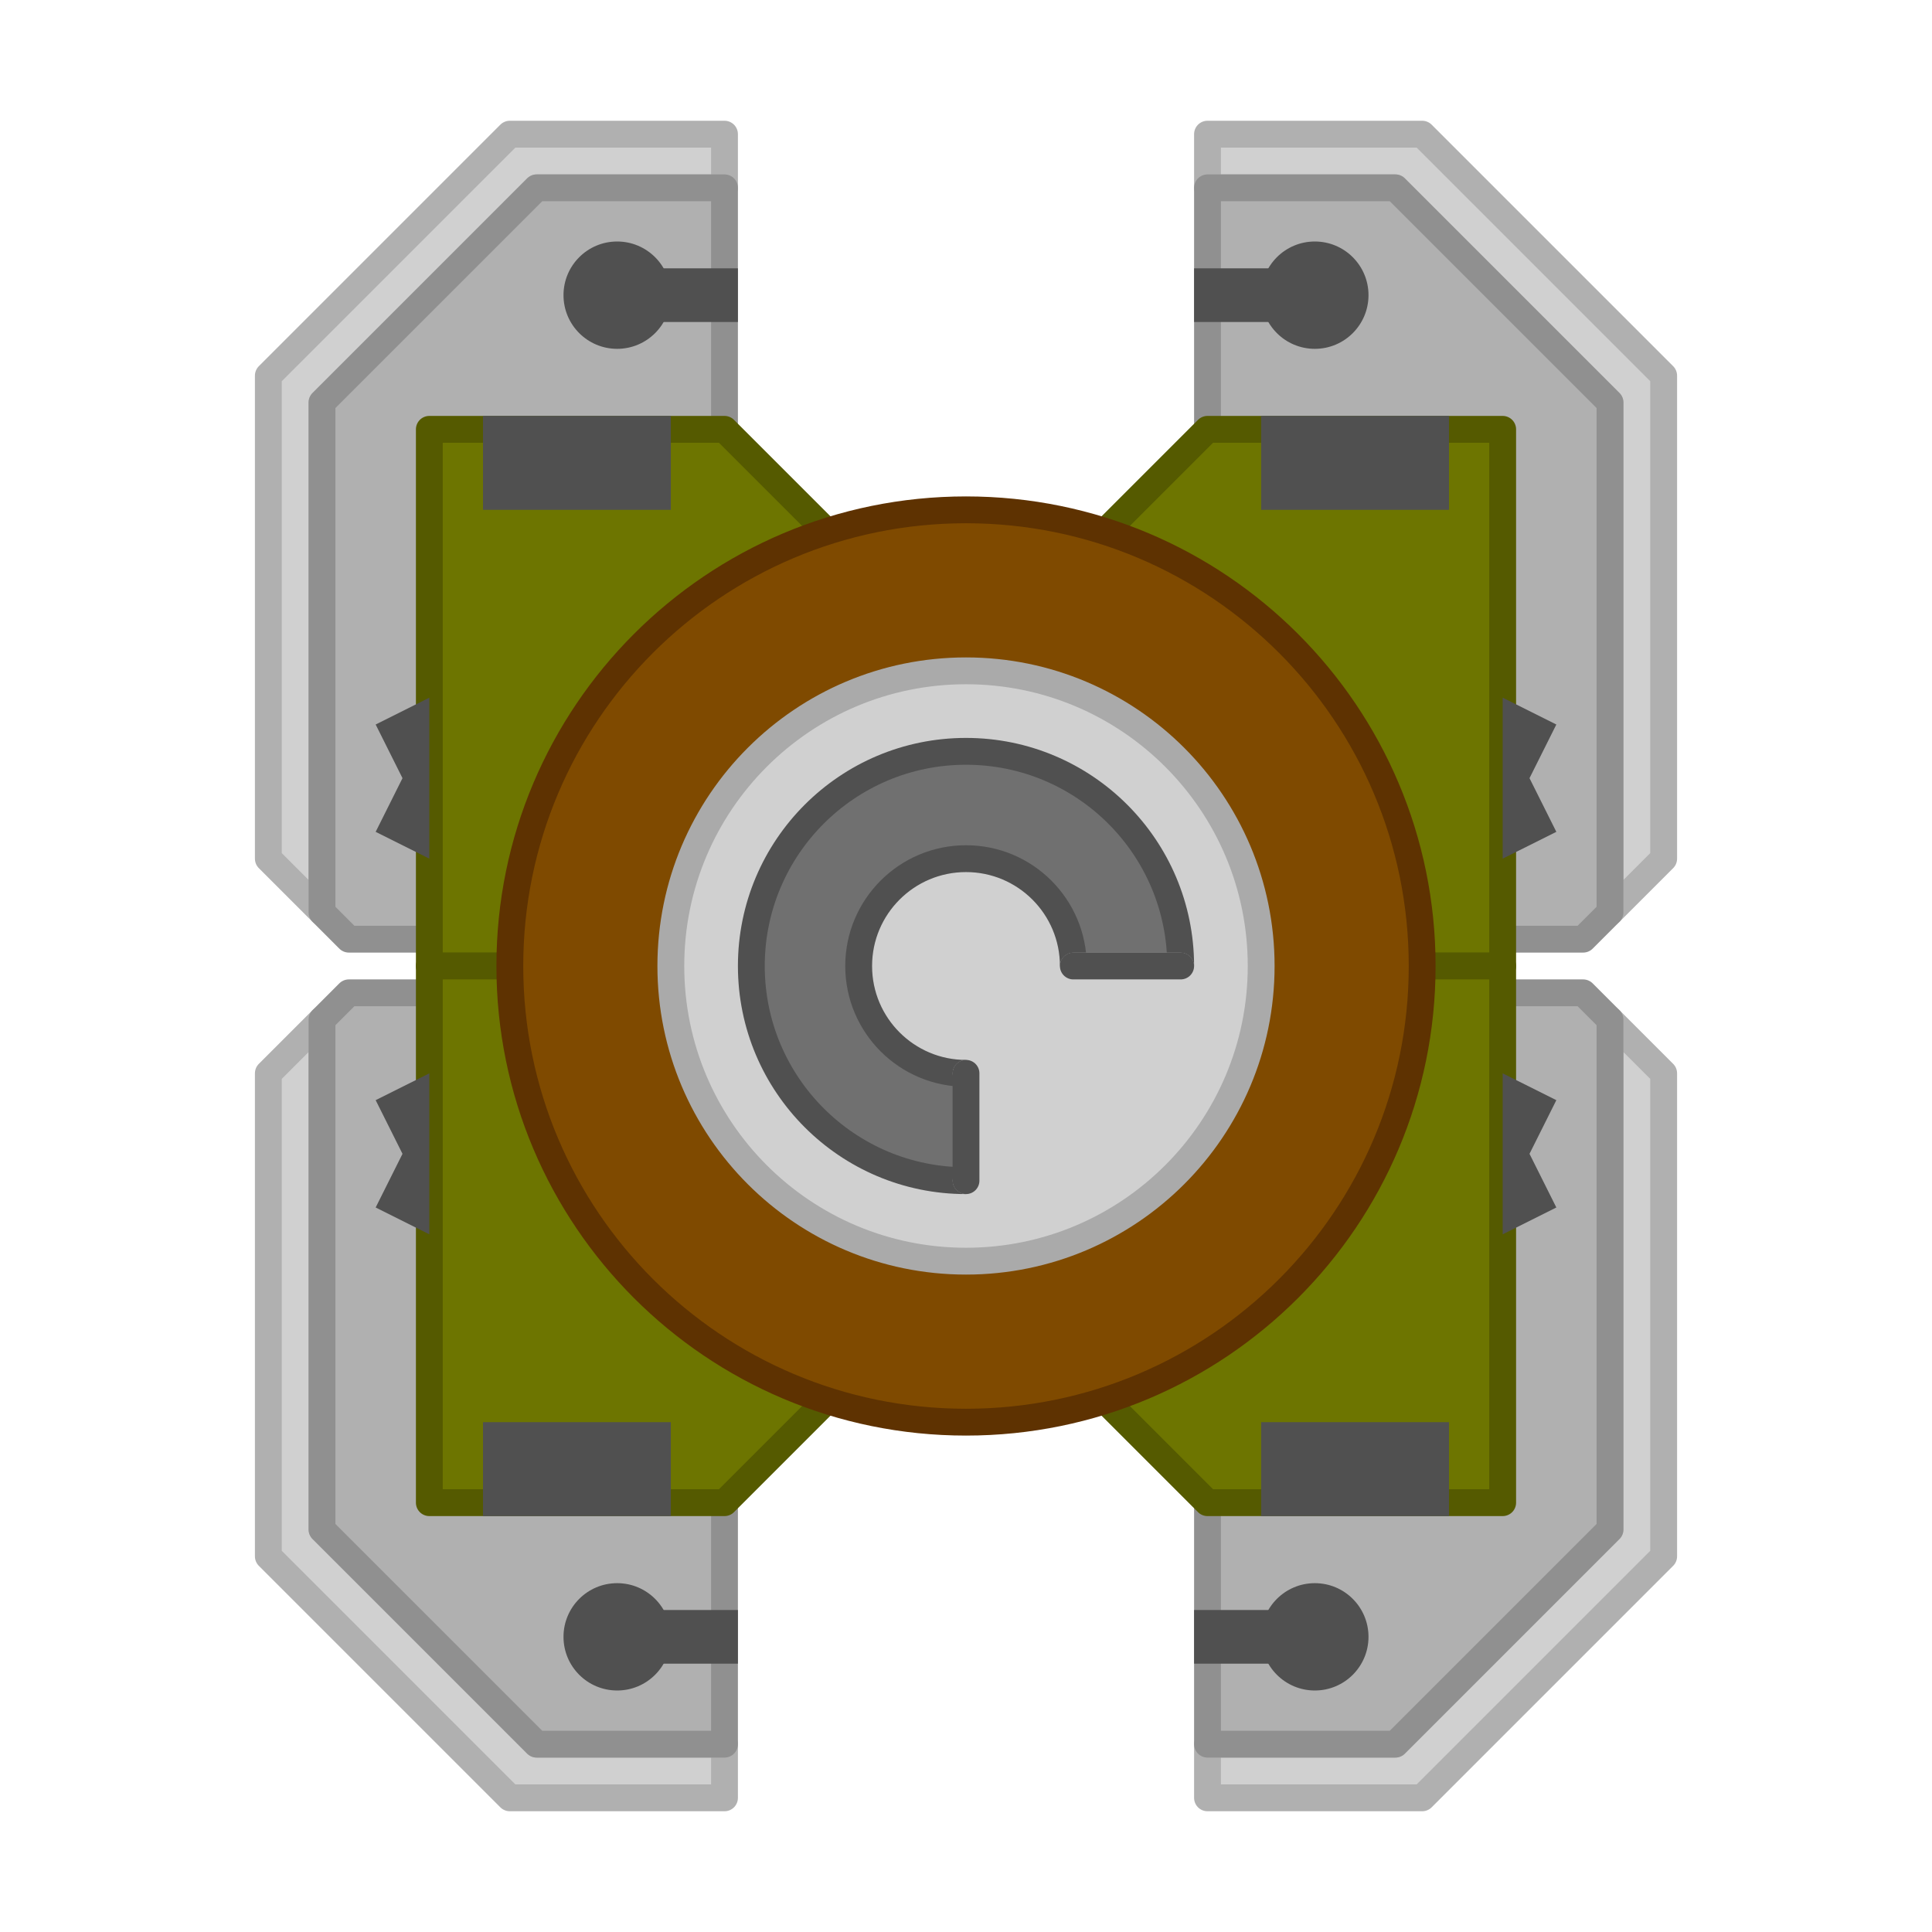
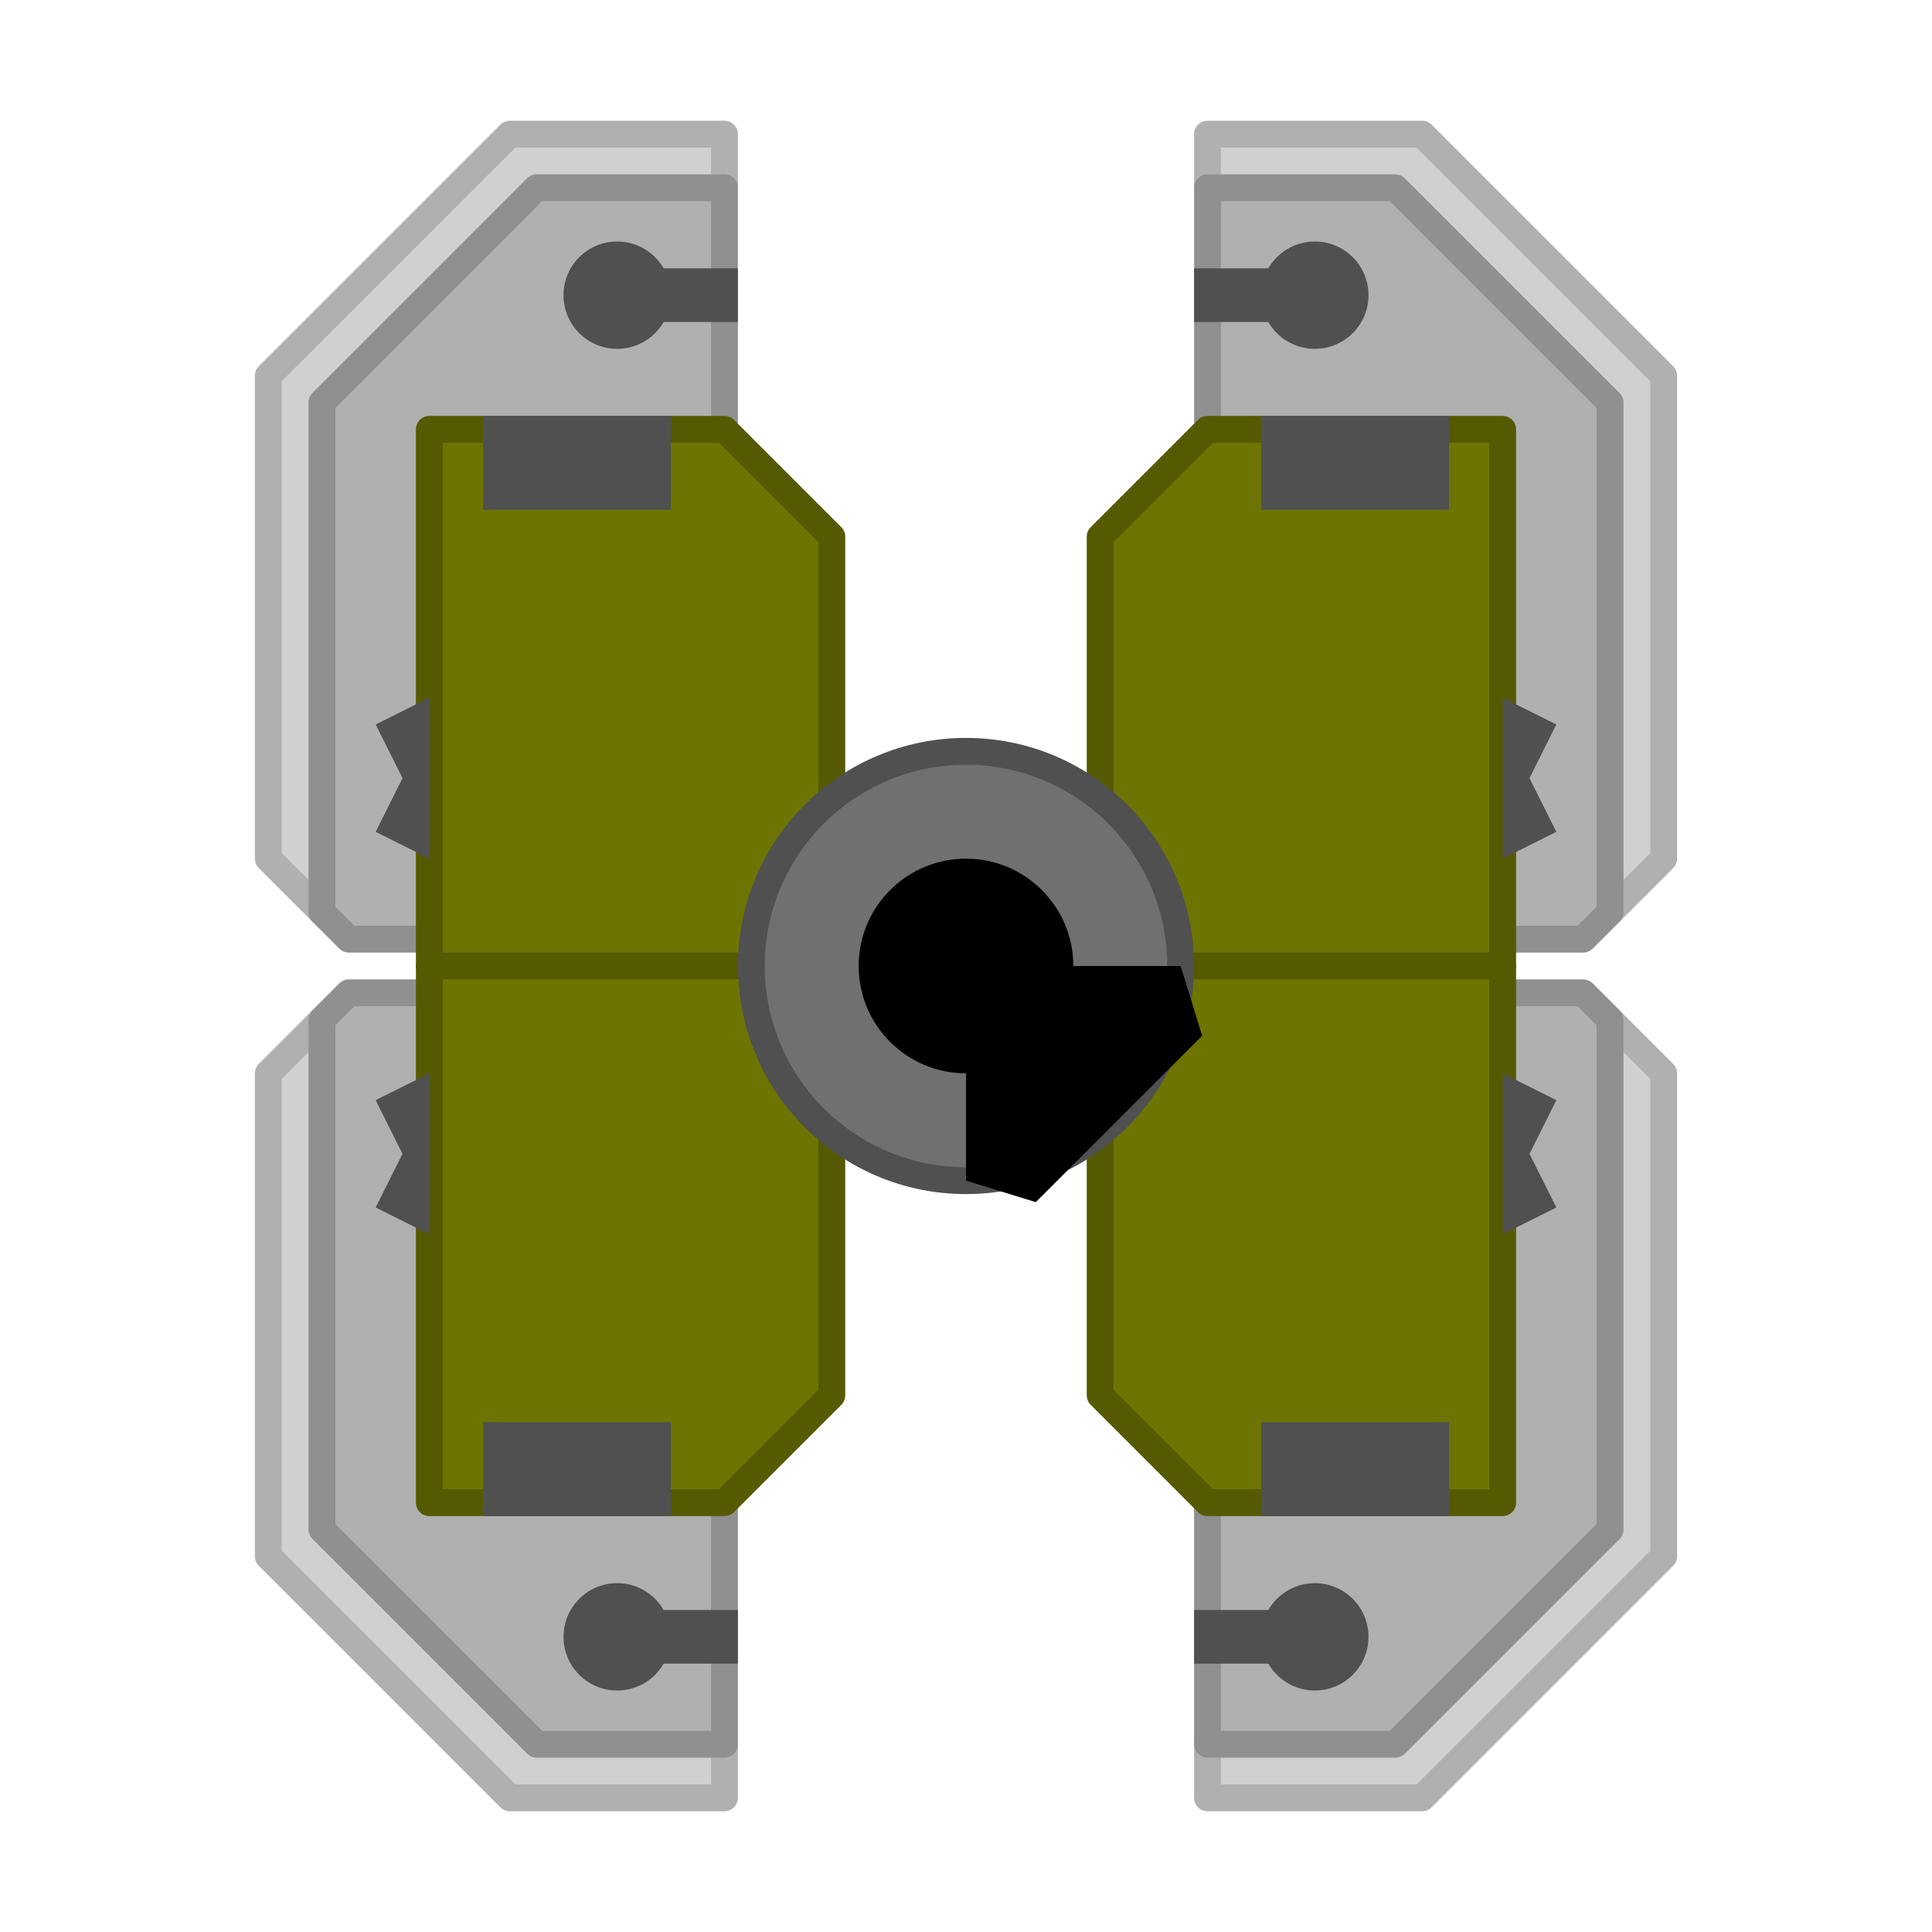
<svg width="720" height="720" stroke-width="10" stroke-linecap="round" stroke-linejoin="round">
  <style>
.sicalyme_color_olive
{
fill:
#6d7500
;
stroke:
#555a00
}
.sicalyme_color_brown
{
fill:
#7f4a00
;
stroke:
#5e3201
}
.sicalyme_color_white
{
fill:
#d0d0d0
;
stroke:
#aaa
}
.sicalyme_color_light_grey
{
fill:
#d0d0d0
;
stroke:
#b0b0b0
}
.sicalyme_color_grey
{
fill:
#b0b0b0
;
stroke:
#909090
}
.sicalyme_color_black
{
fill:
#707070
;
stroke:
#505050
}
.sicalyme_color_outline_black
{
fill:
#d0d0d0
;
stroke:
#505050
}
.sicalyme_color_ghost_white
{
fill:
#d0d0d0
,
stroke:
#d0d0d0
}
</style>
  <g transform="rotate(0 360 360)">
    <g transform="rotate(0 560 270)">
      <g>
        <path d="M600 340v-190l-80-80h-70v-20h80l90 90v180Z" class="sicalyme_color_light_grey" />
        <path d="M450 70h70l80 80v190l-10 10h-140Z" class="sicalyme_color_grey" />
        <circle r="20" cx="490" cy="110" fill="#505050" />
        <path d="M445 100h28v20h-28Z" fill="#505050" />
      </g>
    </g>
    <g transform="rotate(0 560 450)">
      <g transform="translate(0 720) scale(1-1)">
        <path d="M600 340v-190l-80-80h-70v-20h80l90 90v180Z" class="sicalyme_color_light_grey" />
        <path d="M450 70h70l80 80v190l-10 10h-140Z" class="sicalyme_color_grey" />
        <circle r="20" cx="490" cy="110" fill="#505050" />
        <path d="M445 100h28v20h-28Z" fill="#505050" />
      </g>
    </g>
    <g transform="rotate(0 160 270)">
      <g transform="translate(720) scale(-1 1)">
        <path d="M600 340v-190l-80-80h-70v-20h80l90 90v180Z" class="sicalyme_color_light_grey" />
        <path d="M450 70h70l80 80v190l-10 10h-140Z" class="sicalyme_color_grey" />
        <circle r="20" cx="490" cy="110" fill="#505050" />
        <path d="M445 100h28v20h-28Z" fill="#505050" />
      </g>
    </g>
    <g transform="rotate(0 160 450)">
      <g transform="translate(720 720) scale(-1)">
        <path d="M600 340v-190l-80-80h-70v-20h80l90 90v180Z" class="sicalyme_color_light_grey" />
        <path d="M450 70h70l80 80v190l-10 10h-140Z" class="sicalyme_color_grey" />
        <circle r="20" cx="490" cy="110" fill="#505050" />
        <path d="M445 100h28v20h-28Z" fill="#505050" />
      </g>
    </g>
    <g>
      <path d="M560 360h-150v-160l40-40h110Z" class="sicalyme_color_olive" />
      <path d="M560 260l20 10-10 20 10 20-20 10Z" fill="#505050" />
      <path d="M470 155h70v35h-70Z" fill="#505050" />
    </g>
    <g transform="translate(0 720) scale(1-1)">
      <path d="M560 360h-150v-160l40-40h110Z" class="sicalyme_color_olive" />
      <path d="M560 260l20 10-10 20 10 20-20 10Z" fill="#505050" />
      <path d="M470 155h70v35h-70Z" fill="#505050" />
    </g>
    <g transform="translate(720) scale(-1 1)">
      <path d="M560 360h-150v-160l40-40h110Z" class="sicalyme_color_olive" />
      <path d="M560 260l20 10-10 20 10 20-20 10Z" fill="#505050" />
      <path d="M470 155h70v35h-70Z" fill="#505050" />
    </g>
    <g transform="translate(720 720) scale(-1)">
      <path d="M560 360h-150v-160l40-40h110Z" class="sicalyme_color_olive" />
      <path d="M560 260l20 10-10 20 10 20-20 10Z" fill="#505050" />
      <path d="M470 155h70v35h-70Z" fill="#505050" />
    </g>
  </g>
-   <circle r="170" cx="360" cy="360" class="sicalyme_color_brown" />
-   <circle r="110" cx="360" cy="360" class="sicalyme_color_white" />
-   <circle r="80" cx="360" cy="360" class="sicalyme_color_black" />
-   <circle r="40" cx="360" cy="360" stroke="#505050" fill="#d0d0d0" />
-   <path d="M360 440l26 8 62-62-8-26v0h-40l-1 5-34 34-5 1" fill="#d0d0d0" stroke="#d0d0d0" stroke-width="9.9" />
-   <path d="M360 400v40m80-80h-40" stroke="#505050" />
+   <g>
+     <animateTransform attributeName="transform" attributeType="XML" type="rotate" values=" -10 360 360;10 360 360;80 360 360;100 360 360;170 360 360;190 360 360;260 360 360;280 360 360;350 360 360 " dur="4s" repeatCount="indefinite" />
+     <circle r="80" cx="360" cy="360" class="sicalyme_color_black" />
+     <circle r="40" cx="360" cy="360" style="sicalyme_color_outline_black" />
+     <path d=" M360 440l26 8 62-62-8-26v0h-40l-1 5-34 34-5 1 " stroke-width="9.9" style="sicalyme_color_ghost_white" />
+     <path d=" M360 400v40m80-80h-40 " style="sicalyme_color_black" />
+   </g>
</svg>
